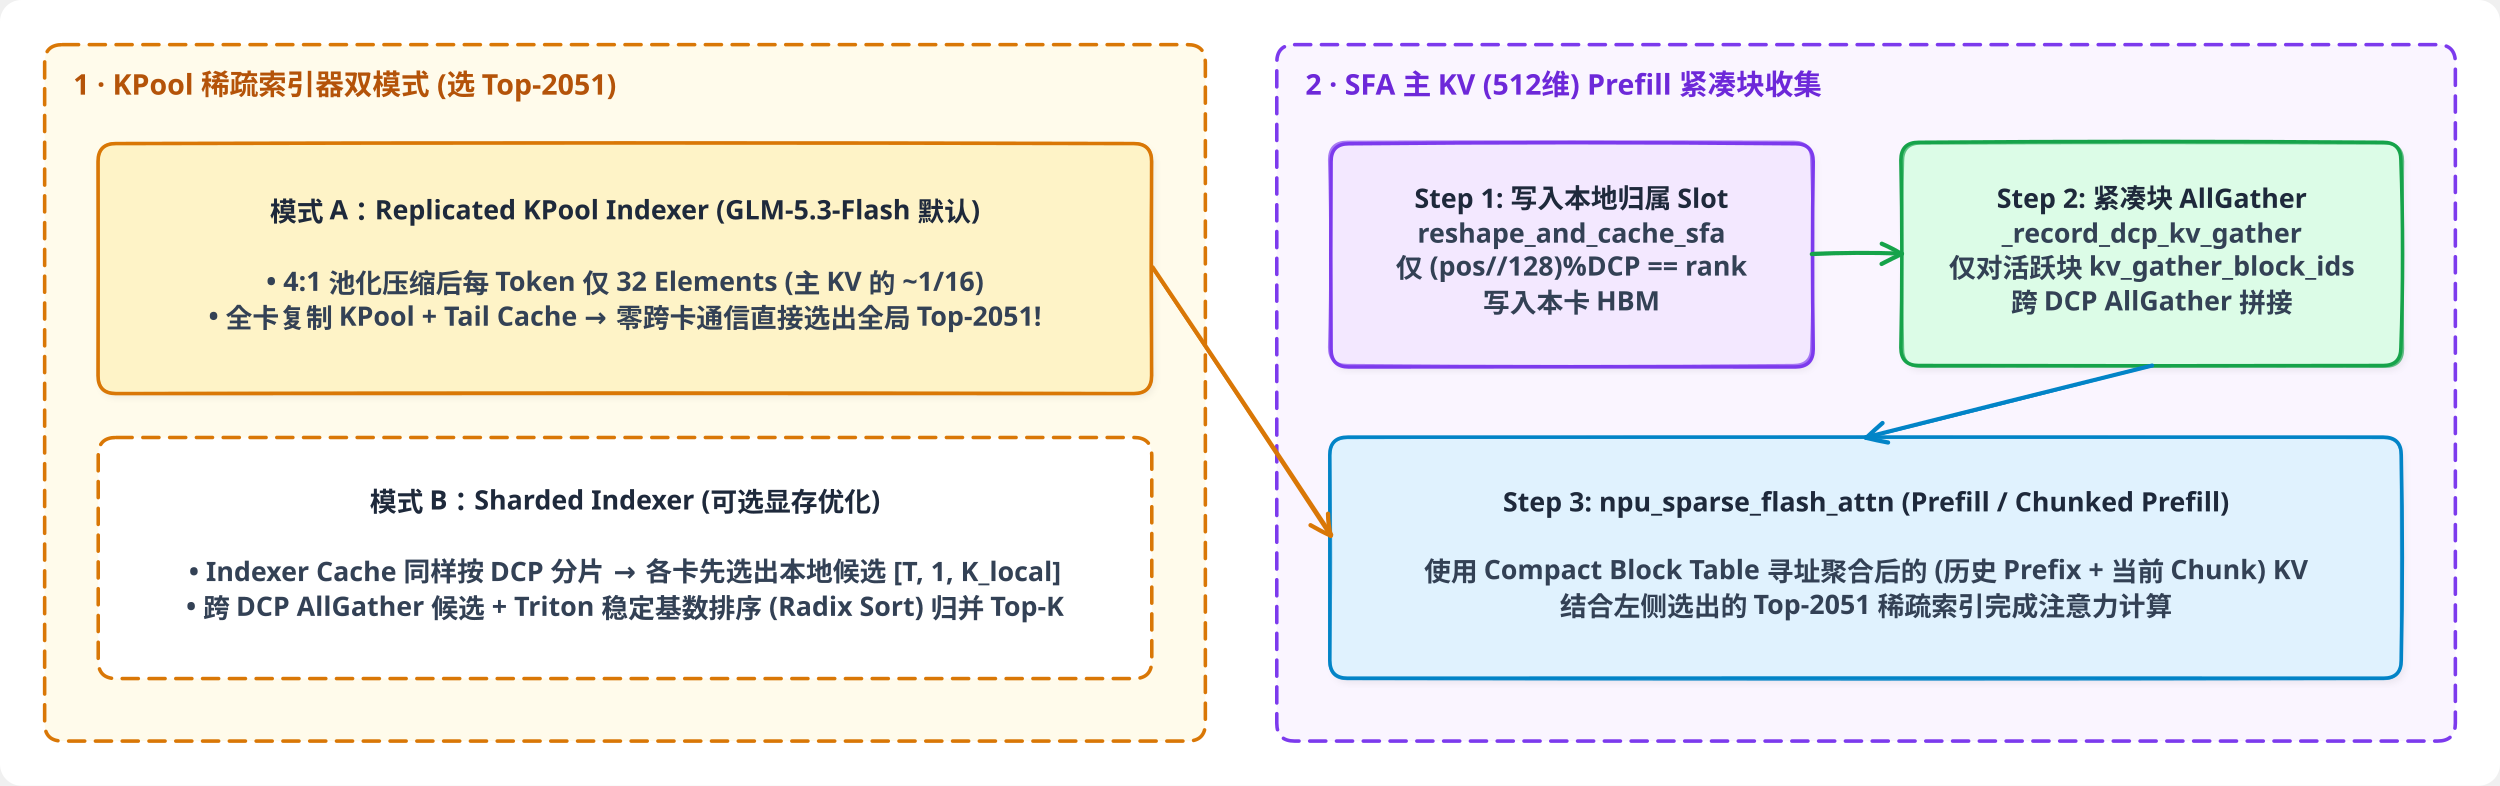
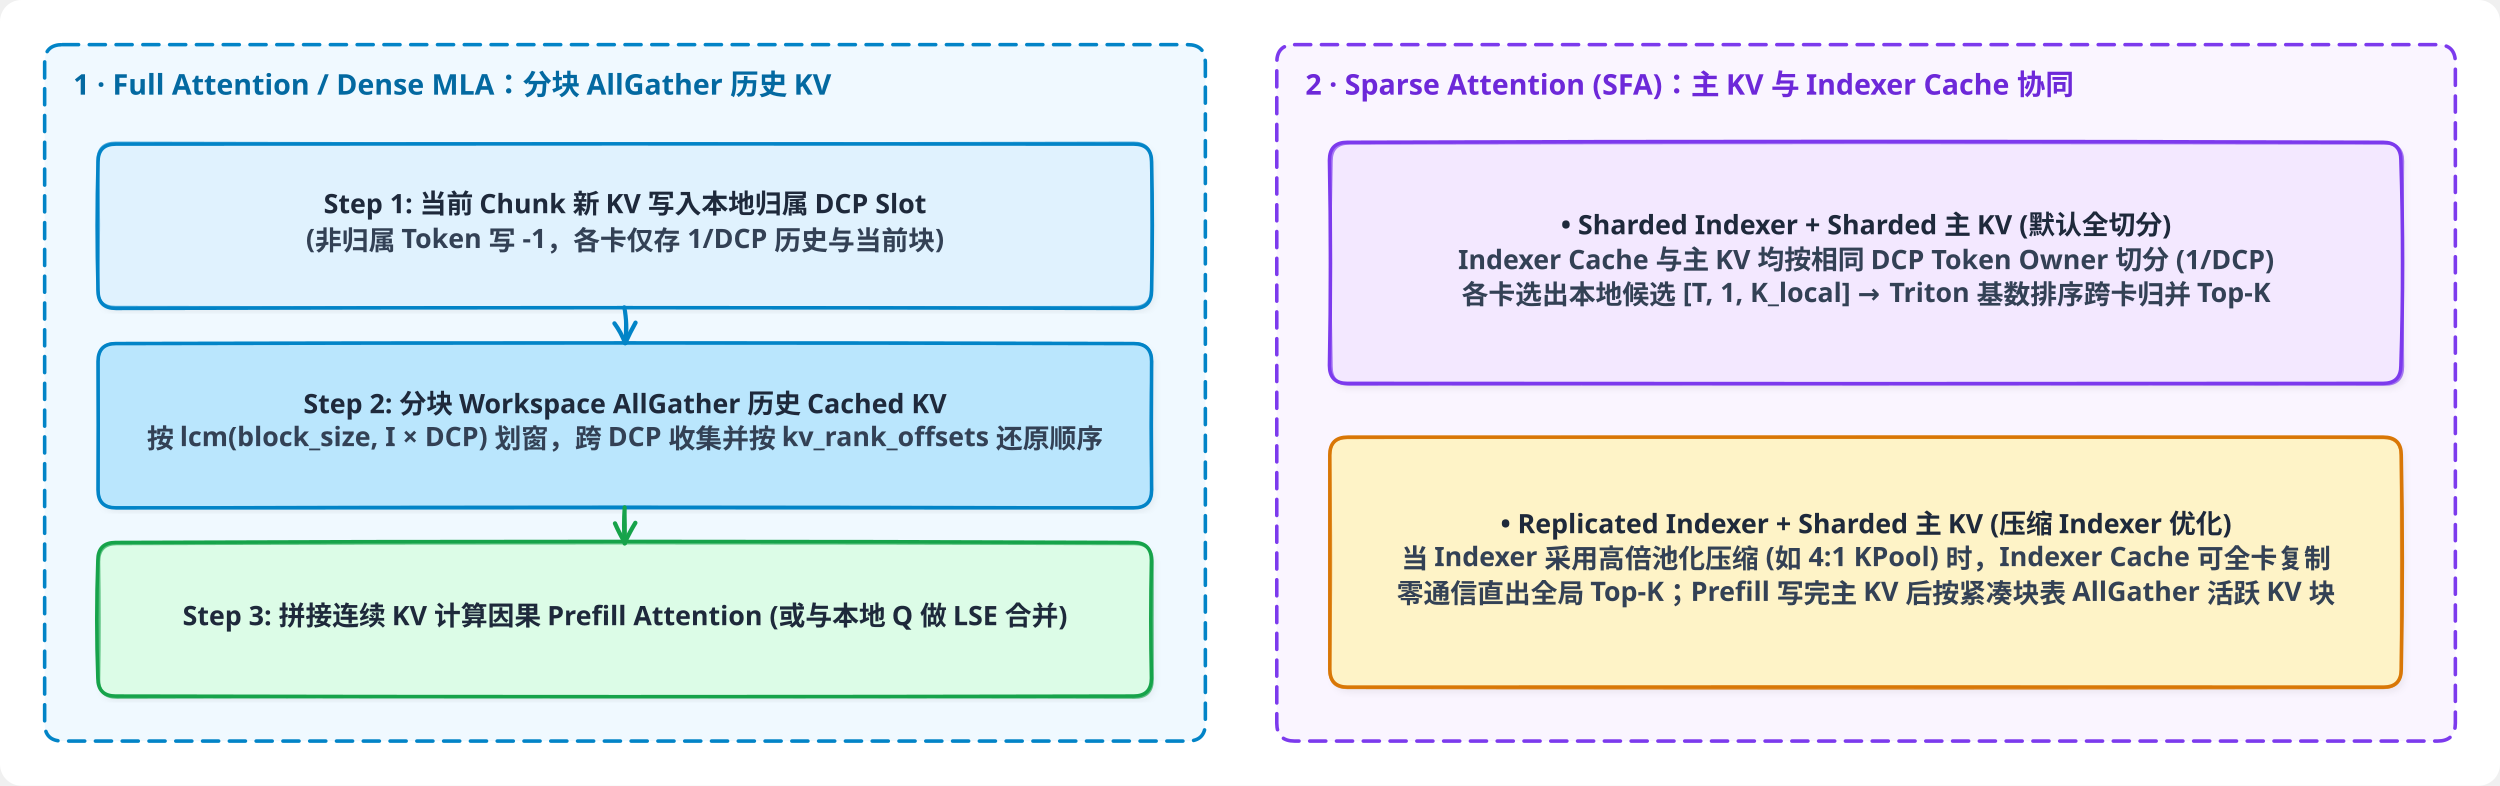
<svg xmlns="http://www.w3.org/2000/svg" viewBox="0 0 1400 440" width="1400" height="440" font-family="'Comic Sans MS', 'Segoe Print', 'Bradley Hand', 'Chalkboard SE', 'Microsoft YaHei', sans-serif">
  <defs>
    <filter id="paper-shadow" x="-2%" y="-2%" width="104%" height="106%">
      <feDropShadow dx="1.5" dy="2.5" stdDeviation="2" flood-color="#0f172a" flood-opacity="0.07" />
    </filter>
  </defs>
  <rect x="0" y="0" width="1400" height="440" fill="#ffffff" rx="12" />
-   <path d="M 35.0 25 L 665.0 25 Q 675 25 675 35.0 L 675 405.0 Q 675 415 665.0 415 L 35.0 415 Q 25 415 25 405.0 L 25 35.0 Q 25 25 35.0 25 Z" fill="#fffbeb" stroke="none" />
-   <path d="M 35.0 25 L 665.0 25 Q 675 25 675 35.0 L 675 405.0 Q 675 415 665.0 415 L 35.0 415 Q 25 415 25 405.0 L 25 35.0 Q 25 25 35.0 25 Z" fill="none" stroke="#d97706" stroke-width="2" stroke-linecap="round" stroke-linejoin="round" opacity="1" stroke-dasharray="9 6" />
-   <path d="M 65.0 80 L 635.0 80 Q 645 80 645 90.0 L 645 210.0 Q 645 220 635.0 220 L 65.0 220 Q 55 220 55 210.0 L 55 90.0 Q 55 80 65.0 80 Z" fill="#fef3c7" stroke="none" filter="url(#paper-shadow)" />
-   <path d="M 64.9 80.4 Q 350.0 79.7 634.9 80.4 Q 644.9 80.4 644.9 90.4 Q 644.6 150.0 644.9 210.4 Q 644.9 220.4 634.9 220.4 Q 350.0 220.2 64.9 220.4 Q 54.9 220.4 54.9 210.4 Q 55.1 150.0 54.9 90.4 Q 54.9 80.4 64.9 80.4" fill="none" stroke="#d97706" stroke-width="2" stroke-linecap="round" stroke-linejoin="round" opacity="1" />
-   <path d="M 65.0 80.3 Q 350.0 79.6 635.0 80.3 Q 645.0 80.3 645.0 90.3 Q 644.0 150.0 645.0 210.3 Q 645.0 220.3 635.0 220.3 Q 350.0 219.1 65.0 220.3 Q 55.0 220.3 55.0 210.3 Q 55.0 150.0 55.0 90.3 Q 55.0 80.3 65.0 80.3" fill="none" stroke="#d97706" stroke-width="1.5" stroke-linecap="round" stroke-linejoin="round" opacity="0.65" />
-   <path d="M 65.0 245 L 635.0 245 Q 645 245 645 255.0 L 645 370.0 Q 645 380 635.0 380 L 65.0 380 Q 55 380 55 370.0 L 55 255.0 Q 55 245 65.0 245 Z" fill="#ffffff" stroke="none" />
-   <path d="M 65.0 245 L 635.0 245 Q 645 245 645 255.0 L 645 370.0 Q 645 380 635.0 380 L 65.0 380 Q 55 380 55 370.0 L 55 255.0 Q 55 245 65.0 245 Z" fill="none" stroke="#d97706" stroke-width="2" stroke-linecap="round" stroke-linejoin="round" opacity="1" stroke-dasharray="9 6" />
+   <path d="M 35.0 25 L 665.0 25 Q 675 25 675 35.0 L 675 405.0 Q 675 415 665.0 415 L 35.0 415 Q 25 415 25 405.0 L 25 35.0 Q 25 25 35.0 25 Z" fill="#f0f9ff" stroke="none" />
+   <path d="M 35.0 25 L 665.0 25 Q 675 25 675 35.0 L 675 405.0 Q 675 415 665.0 415 L 35.0 415 Q 25 415 25 405.0 L 25 35.0 Q 25 25 35.0 25 Z" fill="none" stroke="#0284c7" stroke-width="2" stroke-linecap="round" stroke-linejoin="round" opacity="1" stroke-dasharray="9 6" />
+   <path d="M 65.0 80 L 635.0 80 Q 645 80 645 90.0 L 645 162.0 Q 645 172 635.0 172 L 65.0 172 Q 55 172 55 162.0 L 55 90.0 Q 55 80 65.0 80 Z" fill="#e0f2fe" stroke="none" filter="url(#paper-shadow)" />
+   <path d="M 64.9 80.7 Q 350.0 80.4 634.9 80.7 Q 644.9 80.7 644.9 90.7 Q 645.7 126.0 644.9 162.7 Q 644.9 172.7 634.9 172.7 Q 350.0 171.9 64.9 172.7 Q 54.9 172.7 54.9 162.7 Q 53.9 126.0 54.9 90.7 Q 54.9 80.7 64.9 80.7" fill="none" stroke="#0284c7" stroke-width="2" stroke-linecap="round" stroke-linejoin="round" opacity="1" />
+   <path d="M 64.7 80.0 Q 350.0 80.8 634.7 80.0 Q 644.7 80.0 644.7 90.0 Q 645.2 126.0 644.7 162.0 Q 644.7 172.0 634.7 172.0 Q 350.0 172.5 64.7 172.0 Q 54.7 172.0 54.7 162.0 Q 55.9 126.0 54.7 90.0 Q 54.7 80.0 64.7 80.0" fill="none" stroke="#0284c7" stroke-width="1.5" stroke-linecap="round" stroke-linejoin="round" opacity="0.65" />
+   <path d="M 65.0 192 L 635.0 192 Q 645 192 645 202.0 L 645 274.0 Q 645 284 635.0 284 L 65.0 284 Q 55 284 55 274.0 L 55 202.0 Q 55 192 65.0 192 Z" fill="#bae6fd" stroke="none" filter="url(#paper-shadow)" />
+   <path d="M 64.9 192.4 Q 350.0 191.7 634.9 192.4 Q 644.9 192.4 644.9 202.4 Q 644.6 238.0 644.9 274.4 Q 644.9 284.4 634.9 284.4 Q 350.0 284.2 64.9 284.4 Q 54.9 284.4 54.9 274.4 Q 55.1 238.0 54.9 202.4 Q 54.9 192.4 64.9 192.4" fill="none" stroke="#0284c7" stroke-width="2" stroke-linecap="round" stroke-linejoin="round" opacity="1" />
+   <path d="M 65.0 192.3 Q 350.0 191.6 635.0 192.3 Q 645.0 192.3 645.0 202.3 Q 644.0 238.0 645.0 274.3 Q 645.0 284.3 635.0 284.3 Q 350.0 283.1 65.0 284.3 Q 55.0 284.3 55.0 274.3 Q 55.0 238.0 55.0 202.3 Q 55.0 192.3 65.0 192.3" fill="none" stroke="#0284c7" stroke-width="1.5" stroke-linecap="round" stroke-linejoin="round" opacity="0.65" />
+   <path d="M 65.0 304 L 635.0 304 Q 645 304 645 314.0 L 645 380.0 Q 645 390 635.0 390 L 65.0 390 Q 55 390 55 380.0 L 55 314.0 Q 55 304 65.0 304 Z" fill="#dcfce7" stroke="none" filter="url(#paper-shadow)" />
+   <path d="M 64.8 303.8 Q 350.0 302.6 634.8 303.8 Q 644.8 303.8 644.8 313.8 Q 644.1 347.0 644.8 379.8 Q 644.8 389.8 634.8 389.8 Q 350.0 390.5 64.8 389.8 Q 54.8 389.8 54.8 379.8 Q 53.6 347.0 54.8 313.8 Q 54.8 303.8 64.8 303.8" fill="none" stroke="#16a34a" stroke-width="2" stroke-linecap="round" stroke-linejoin="round" opacity="1" />
+   <path d="M 65.4 304.6 Q 350.0 303.7 635.4 304.6 Q 645.4 304.6 645.4 314.6 Q 645.3 347.0 645.4 380.6 Q 645.4 390.6 635.4 390.6 Q 350.0 389.7 65.4 390.6 Q 55.4 390.6 55.4 380.6 Q 55.9 347.0 55.4 314.6 Q 55.4 304.6 65.4 304.6" fill="none" stroke="#16a34a" stroke-width="1.5" stroke-linecap="round" stroke-linejoin="round" opacity="0.65" />
  <path d="M 725.0 25 L 1365.0 25 Q 1375 25 1375 35.0 L 1375 405.0 Q 1375 415 1365.0 415 L 725.0 415 Q 715 415 715 405.0 L 715 35.0 Q 715 25 725.0 25 Z" fill="#faf5ff" stroke="none" />
  <path d="M 725.0 25 L 1365.0 25 Q 1375 25 1375 35.0 L 1375 405.0 Q 1375 415 1365.0 415 L 725.0 415 Q 715 415 715 405.0 L 715 35.0 Q 715 25 725.0 25 Z" fill="none" stroke="#7c3aed" stroke-width="2" stroke-linecap="round" stroke-linejoin="round" opacity="1" stroke-dasharray="9 6" />
-   <path d="M 755.0 80 L 1005.0 80 Q 1015 80 1015 90.0 L 1015 195.0 Q 1015 205 1005.0 205 L 755.0 205 Q 745 205 745 195.0 L 745 90.0 Q 745 80 755.0 80 Z" fill="#f3e8ff" stroke="none" filter="url(#paper-shadow)" />
-   <path d="M 755.4 80.5 Q 880.0 79.3 1005.4 80.5 Q 1015.4 80.5 1015.4 90.5 Q 1014.6 142.5 1015.4 195.5 Q 1015.4 205.5 1005.4 205.5 Q 880.0 205.3 755.4 205.5 Q 745.4 205.5 745.4 195.5 Q 745.1 142.5 745.4 90.5 Q 745.4 80.5 755.4 80.5" fill="none" stroke="#7c3aed" stroke-width="2" stroke-linecap="round" stroke-linejoin="round" opacity="1" />
-   <path d="M 754.4 79.5 Q 880.0 79.1 1004.4 79.5 Q 1014.4 79.5 1014.4 89.5 Q 1016.0 142.5 1014.4 194.5 Q 1014.4 204.5 1004.4 204.5 Q 880.0 205.7 754.4 204.5 Q 744.4 204.5 744.4 194.5 Q 745.8 142.5 744.4 89.5 Q 744.4 79.5 754.4 79.5" fill="none" stroke="#7c3aed" stroke-width="1.5" stroke-linecap="round" stroke-linejoin="round" opacity="0.65" />
-   <path d="M 1075.0 80 L 1335.0 80 Q 1345 80 1345 90.0 L 1345 195.0 Q 1345 205 1335.0 205 L 1075.0 205 Q 1065 205 1065 195.0 L 1065 90.0 Q 1065 80 1075.0 80 Z" fill="#dcfce7" stroke="none" filter="url(#paper-shadow)" />
-   <path d="M 1074.5 79.7 Q 1205.0 78.7 1334.5 79.7 Q 1344.5 79.7 1344.5 89.7 Q 1346.4 142.5 1344.5 194.7 Q 1344.5 204.7 1334.5 204.7 Q 1205.0 205.0 1074.5 204.7 Q 1064.5 204.7 1064.5 194.7 Q 1065.6 142.5 1064.5 89.7 Q 1064.5 79.7 1074.5 79.7" fill="none" stroke="#16a34a" stroke-width="2" stroke-linecap="round" stroke-linejoin="round" opacity="1" />
-   <path d="M 1075.6 80.3 Q 1205.0 79.7 1335.6 80.3 Q 1345.6 80.3 1345.6 90.3 Q 1344.9 142.5 1345.6 195.3 Q 1345.6 205.3 1335.6 205.3 Q 1205.0 204.8 1075.6 205.3 Q 1065.6 205.3 1065.6 195.3 Q 1064.3 142.5 1065.6 90.3 Q 1065.6 80.3 1075.6 80.3" fill="none" stroke="#16a34a" stroke-width="1.5" stroke-linecap="round" stroke-linejoin="round" opacity="0.65" />
-   <path d="M 755.0 245 L 1335.0 245 Q 1345 245 1345 255.0 L 1345 370.0 Q 1345 380 1335.0 380 L 755.0 380 Q 745 380 745 370.0 L 745 255.0 Q 745 245 755.0 245 Z" fill="#e0f2fe" stroke="none" filter="url(#paper-shadow)" />
-   <path d="M 754.7 244.8 Q 1045.0 244.8 1334.7 244.8 Q 1344.7 244.8 1344.7 254.8 Q 1345.9 312.5 1344.7 369.8 Q 1344.7 379.8 1334.7 379.8 Q 1045.0 379.6 754.7 379.8 Q 744.7 379.8 744.7 369.8 Q 744.7 312.5 744.7 254.8 Q 744.7 244.8 754.7 244.8" fill="none" stroke="#0284c7" stroke-width="2" stroke-linecap="round" stroke-linejoin="round" opacity="1" />
-   <path d="M 754.6 245.2 Q 1045.0 244.2 1334.6 245.2 Q 1344.6 245.2 1344.6 255.2 Q 1344.8 312.5 1344.6 370.2 Q 1344.6 380.2 1334.6 380.2 Q 1045.0 381.0 754.6 380.2 Q 744.6 380.2 744.6 370.2 Q 746.0 312.5 744.6 255.2 Q 744.6 245.2 754.6 245.2" fill="none" stroke="#0284c7" stroke-width="1.5" stroke-linecap="round" stroke-linejoin="round" opacity="0.65" />
-   <path d="M 1014.6 142.3 Q 1039.4 141.1 1064.7 142.0" fill="none" stroke="#16a34a" stroke-width="2.3" stroke-linecap="round" />
-   <path d="M 1015.1 141.7 Q 1039.3 141.4 1065.2 142.1" fill="none" stroke="#16a34a" stroke-width="1.4" stroke-linecap="round" />
-   <path d="M 1064.8 142.2 Q 1059.6 139.0 1053.8 136.5" fill="none" stroke="#16a34a" stroke-width="2.4" stroke-linecap="round" />
-   <path d="M 1065.1 142.1 Q 1059.5 144.8 1053.7 147.8" fill="none" stroke="#16a34a" stroke-width="2.4" stroke-linecap="round" />
-   <path d="M 1205.2 204.7 Q 1125.4 224.5 1044.8 244.9" fill="none" stroke="#0284c7" stroke-width="2.3" stroke-linecap="round" />
-   <path d="M 1204.8 204.8 Q 1124.3 225.7 1044.8 245.1" fill="none" stroke="#0284c7" stroke-width="1.4" stroke-linecap="round" />
-   <path d="M 1044.8 245.1 Q 1051.3 246.7 1057.3 247.8" fill="none" stroke="#0284c7" stroke-width="2.4" stroke-linecap="round" />
-   <path d="M 1045.1 245.2 Q 1049.7 240.8 1054.2 236.9" fill="none" stroke="#0284c7" stroke-width="2.4" stroke-linecap="round" />
-   <path d="M 645.5 149.7 Q 695.4 223.7 745.5 299.5" fill="none" stroke="#d97706" stroke-width="2.3" stroke-linecap="round" />
-   <path d="M 645.1 149.8 Q 695.3 224.6 744.7 300.0" fill="none" stroke="#d97706" stroke-width="1.4" stroke-linecap="round" />
-   <path d="M 745.2 300.1 Q 743.7 293.2 743.7 287.7" fill="none" stroke="#d97706" stroke-width="2.4" stroke-linecap="round" />
-   <path d="M 745.1 299.9 Q 739.9 297.6 733.9 294.1" fill="none" stroke="#d97706" stroke-width="2.4" stroke-linecap="round" />
-   <text x="41.0" y="53.0" font-size="16" font-weight="700" fill="#b45309" text-anchor="start">1 · KPool 稀疏索引器双模式 (选 Top-2051)</text>
-   <text x="350.0" y="123.9" font-size="15" font-weight="700" fill="#1e293b" text-anchor="middle">模式 A：Replicated KPool Indexer (GLM-5.3-Flash 默认)</text>
-   <text x="350.0" y="143.4" font-size="15" font-weight="600" fill="#334155" text-anchor="middle" />
-   <text x="350.0" y="162.9" font-size="15" font-weight="600" fill="#334155" text-anchor="middle">• 4:1 池化压缩后每 Token 仅 32 Elements (主 KV 的 ~1/16)</text>
-   <text x="350.0" y="182.4" font-size="15" font-weight="600" fill="#334155" text-anchor="middle">• 全卡复制 KPool + Tail Cache → 零跨卡通信直接选出全局 Top-2051!</text>
-   <text x="350.0" y="286.4" font-size="15" font-weight="700" fill="#1e293b" text-anchor="middle">模式 B：Sharded Indexer (可选显存优化)</text>
-   <text x="350.0" y="305.9" font-size="15" font-weight="600" fill="#334155" text-anchor="middle" />
-   <text x="350.0" y="325.4" font-size="15" font-weight="600" fill="#334155" text-anchor="middle">• Indexer Cache 同样按 DCP 分片 → 各卡先选出本地候选 [T, 1, K_local]</text>
-   <text x="350.0" y="344.9" font-size="15" font-weight="600" fill="#334155" text-anchor="middle">• 跨 DCP AllGather 候选 + Triton 稳定基数排序 (Radix Sort) 归并 Top-K</text>
-   <text x="731.0" y="53.0" font-size="16" font-weight="700" fill="#6d28d9" text-anchor="start">2 · SFA 主 KV (512维) Prefill 紧凑块收集</text>
-   <text x="880.0" y="116.4" font-size="15" font-weight="700" fill="#1e293b" text-anchor="middle">Step 1: 写入本地归属 Slot</text>
-   <text x="880.0" y="135.9" font-size="15" font-weight="600" fill="#334155" text-anchor="middle">reshape_and_cache_sfa</text>
-   <text x="880.0" y="155.4" font-size="15" font-weight="600" fill="#334155" text-anchor="middle">仅 (pos//128)%DCP == rank</text>
-   <text x="880.0" y="174.9" font-size="15" font-weight="600" fill="#334155" text-anchor="middle">写入本卡 HBM</text>
-   <text x="1205.0" y="116.4" font-size="15" font-weight="700" fill="#1e293b" text-anchor="middle">Step 2: 紧凑块 AllGather</text>
-   <text x="1205.0" y="135.9" font-size="15" font-weight="600" fill="#334155" text-anchor="middle">_record_dcp_kv_gather</text>
-   <text x="1205.0" y="155.4" font-size="15" font-weight="600" fill="#334155" text-anchor="middle">仅对活跃块 kv_gather_block_ids</text>
-   <text x="1205.0" y="174.9" font-size="15" font-weight="600" fill="#334155" text-anchor="middle">跨 DCP AllGather 拼接</text>
-   <text x="1045.0" y="286.4" font-size="15" font-weight="700" fill="#1e293b" text-anchor="middle">Step 3: npu_sparse_flash_attn (Prefill / Chunked Prefill)</text>
-   <text x="1045.0" y="305.9" font-size="15" font-weight="600" fill="#334155" text-anchor="middle" />
-   <text x="1045.0" y="325.4" font-size="15" font-weight="600" fill="#334155" text-anchor="middle">使用 Compact Block Table 寻址聚合后的 (历史 Prefix + 当前 Chunk) KV</text>
-   <text x="1045.0" y="344.9" font-size="15" font-weight="600" fill="#334155" text-anchor="middle">结合左侧选出的 Top-2051 稀疏索引完成注意力计算</text>
+   <path d="M 755.0 80 L 1335.0 80 Q 1345 80 1345 90.0 L 1345 205.0 Q 1345 215 1335.0 215 L 755.0 215 Q 745 215 745 205.0 L 745 90.0 Q 745 80 755.0 80 Z" fill="#f3e8ff" stroke="none" filter="url(#paper-shadow)" />
+   <path d="M 754.5 79.7 Q 1045.0 78.7 1334.5 79.7 Q 1344.5 79.7 1344.5 89.7 Q 1346.4 147.5 1344.5 204.7 Q 1344.5 214.7 1334.5 214.7 Q 1045.0 215.0 754.5 214.7 Q 744.5 214.7 744.5 204.7 Q 745.6 147.5 744.5 89.7 Q 744.5 79.7 754.5 79.7" fill="none" stroke="#7c3aed" stroke-width="2" stroke-linecap="round" stroke-linejoin="round" opacity="1" />
+   <path d="M 755.6 80.3 Q 1045.0 79.7 1335.6 80.3 Q 1345.6 80.3 1345.6 90.3 Q 1344.9 147.5 1345.6 205.3 Q 1345.6 215.3 1335.6 215.3 Q 1045.0 214.8 755.6 215.3 Q 745.6 215.3 745.6 205.3 Q 744.3 147.5 745.6 90.3 Q 745.6 80.3 755.6 80.3" fill="none" stroke="#7c3aed" stroke-width="1.5" stroke-linecap="round" stroke-linejoin="round" opacity="0.65" />
+   <path d="M 755.0 245 L 1335.0 245 Q 1345 245 1345 255.0 L 1345 375.0 Q 1345 385 1335.0 385 L 755.0 385 Q 745 385 745 375.0 L 745 255.0 Q 745 245 755.0 245 Z" fill="#fef3c7" stroke="none" filter="url(#paper-shadow)" />
+   <path d="M 754.7 244.8 Q 1045.0 244.8 1334.7 244.8 Q 1344.7 244.8 1344.7 254.8 Q 1345.9 315.0 1344.7 374.8 Q 1344.7 384.8 1334.7 384.8 Q 1045.0 384.6 754.7 384.8 Q 744.7 384.8 744.7 374.8 Q 744.7 315.0 744.7 254.8 Q 744.7 244.8 754.7 244.8" fill="none" stroke="#d97706" stroke-width="2" stroke-linecap="round" stroke-linejoin="round" opacity="1" />
+   <path d="M 754.6 245.2 Q 1045.0 244.2 1334.6 245.2 Q 1344.6 245.2 1344.6 255.2 Q 1344.8 315.0 1344.6 375.2 Q 1344.6 385.2 1334.6 385.2 Q 1045.0 386.0 754.6 385.2 Q 744.6 385.2 744.6 375.2 Q 746.0 315.0 744.6 255.2 Q 744.6 245.2 754.6 245.2" fill="none" stroke="#d97706" stroke-width="1.5" stroke-linecap="round" stroke-linejoin="round" opacity="0.65" />
+   <path d="M 349.6 172.1 Q 351.4 180.9 350.4 192.0" fill="none" stroke="#0284c7" stroke-width="2.3" stroke-linecap="round" />
+   <path d="M 349.8 172.3 Q 350.5 182.1 349.8 191.8" fill="none" stroke="#0284c7" stroke-width="1.4" stroke-linecap="round" />
+   <path d="M 350.1 192.2 Q 352.8 186.2 355.9 180.7" fill="none" stroke="#0284c7" stroke-width="2.4" stroke-linecap="round" />
+   <path d="M 350.1 192.1 Q 347.7 186.0 344.1 181.1" fill="none" stroke="#0284c7" stroke-width="2.4" stroke-linecap="round" />
+   <path d="M 349.8 284.1 Q 349.1 294.2 349.8 304.4" fill="none" stroke="#16a34a" stroke-width="2.3" stroke-linecap="round" />
+   <path d="M 349.9 284.0 Q 350.6 293.6 350.2 304.0" fill="none" stroke="#16a34a" stroke-width="1.4" stroke-linecap="round" />
+   <path d="M 349.9 303.9 Q 352.5 298.2 355.8 292.8" fill="none" stroke="#16a34a" stroke-width="2.4" stroke-linecap="round" />
+   <path d="M 350.0 304.0 Q 346.8 298.6 344.4 293.1" fill="none" stroke="#16a34a" stroke-width="2.4" stroke-linecap="round" />
+   <text x="41.0" y="53.0" font-size="16" font-weight="700" fill="#0369a1" text-anchor="start">1 · Full Attention / Dense MLA：分块 AllGather 历史 KV</text>
+   <text x="350.0" y="119.4" font-size="15" font-weight="700" fill="#1e293b" text-anchor="middle">Step 1: 当前 Chunk 新 KV 写入本地归属 DCP Slot</text>
+   <text x="350.0" y="138.9" font-size="15" font-weight="600" fill="#334155" text-anchor="middle">(非归属 Token 写 -1，各卡仅存 1/DCP 历史与当前块)</text>
+   <text x="350.0" y="231.4" font-size="15" font-weight="700" fill="#1e293b" text-anchor="middle">Step 2: 分块 Workspace AllGather 历史 Cached KV</text>
+   <text x="350.0" y="250.9" font-size="15" font-weight="600" fill="#334155" text-anchor="middle">按 lcm(block_size, I × DCP) 划窗，跨 DCP 收集并按 kv_rank_offsets 还原顺序</text>
+   <text x="350.0" y="350.1" font-size="15" font-weight="700" fill="#1e293b" text-anchor="middle">Step 3: 拼接连续 KV 计算因果 Prefill Attention (或与本地 Q 做 LSE 合并)</text>
+   <text x="731.0" y="53.0" font-size="16" font-weight="700" fill="#6d28d9" text-anchor="start">2 · Sparse Attention (SFA)：主 KV 与 Indexer Cache 协同</text>
+   <text x="1045.0" y="131.2" font-size="15" font-weight="700" fill="#1e293b" text-anchor="middle">• Sharded Indexer + Sharded 主 KV (默认全切分)</text>
+   <text x="1045.0" y="150.7" font-size="15" font-weight="600" fill="#334155" text-anchor="middle">  Indexer Cache 与主 KV 均按相同 DCP Token Owner 切分 (1/DCP)</text>
+   <text x="1045.0" y="170.2" font-size="15" font-weight="600" fill="#334155" text-anchor="middle">  各卡选出本地候选 [T, 1, K_local] → Triton 基数排序跨卡归并 Top-K</text>
+   <text x="1045.0" y="298.6" font-size="15" font-weight="700" fill="#1e293b" text-anchor="middle">• Replicated Indexer + Sharded 主 KV (压缩 Indexer 优化)</text>
+   <text x="1045.0" y="318.1" font-size="15" font-weight="600" fill="#334155" text-anchor="middle">  当 Indexer 采用高倍池化压缩 (如 4:1 KPool) 时，Indexer Cache 可全卡复制</text>
+   <text x="1045.0" y="337.6" font-size="15" font-weight="600" fill="#334155" text-anchor="middle">  零通信直出全局 Top-K；Prefill 写完主 KV 后按紧凑块表 AllGather 活跃 KV 块</text>
</svg>
